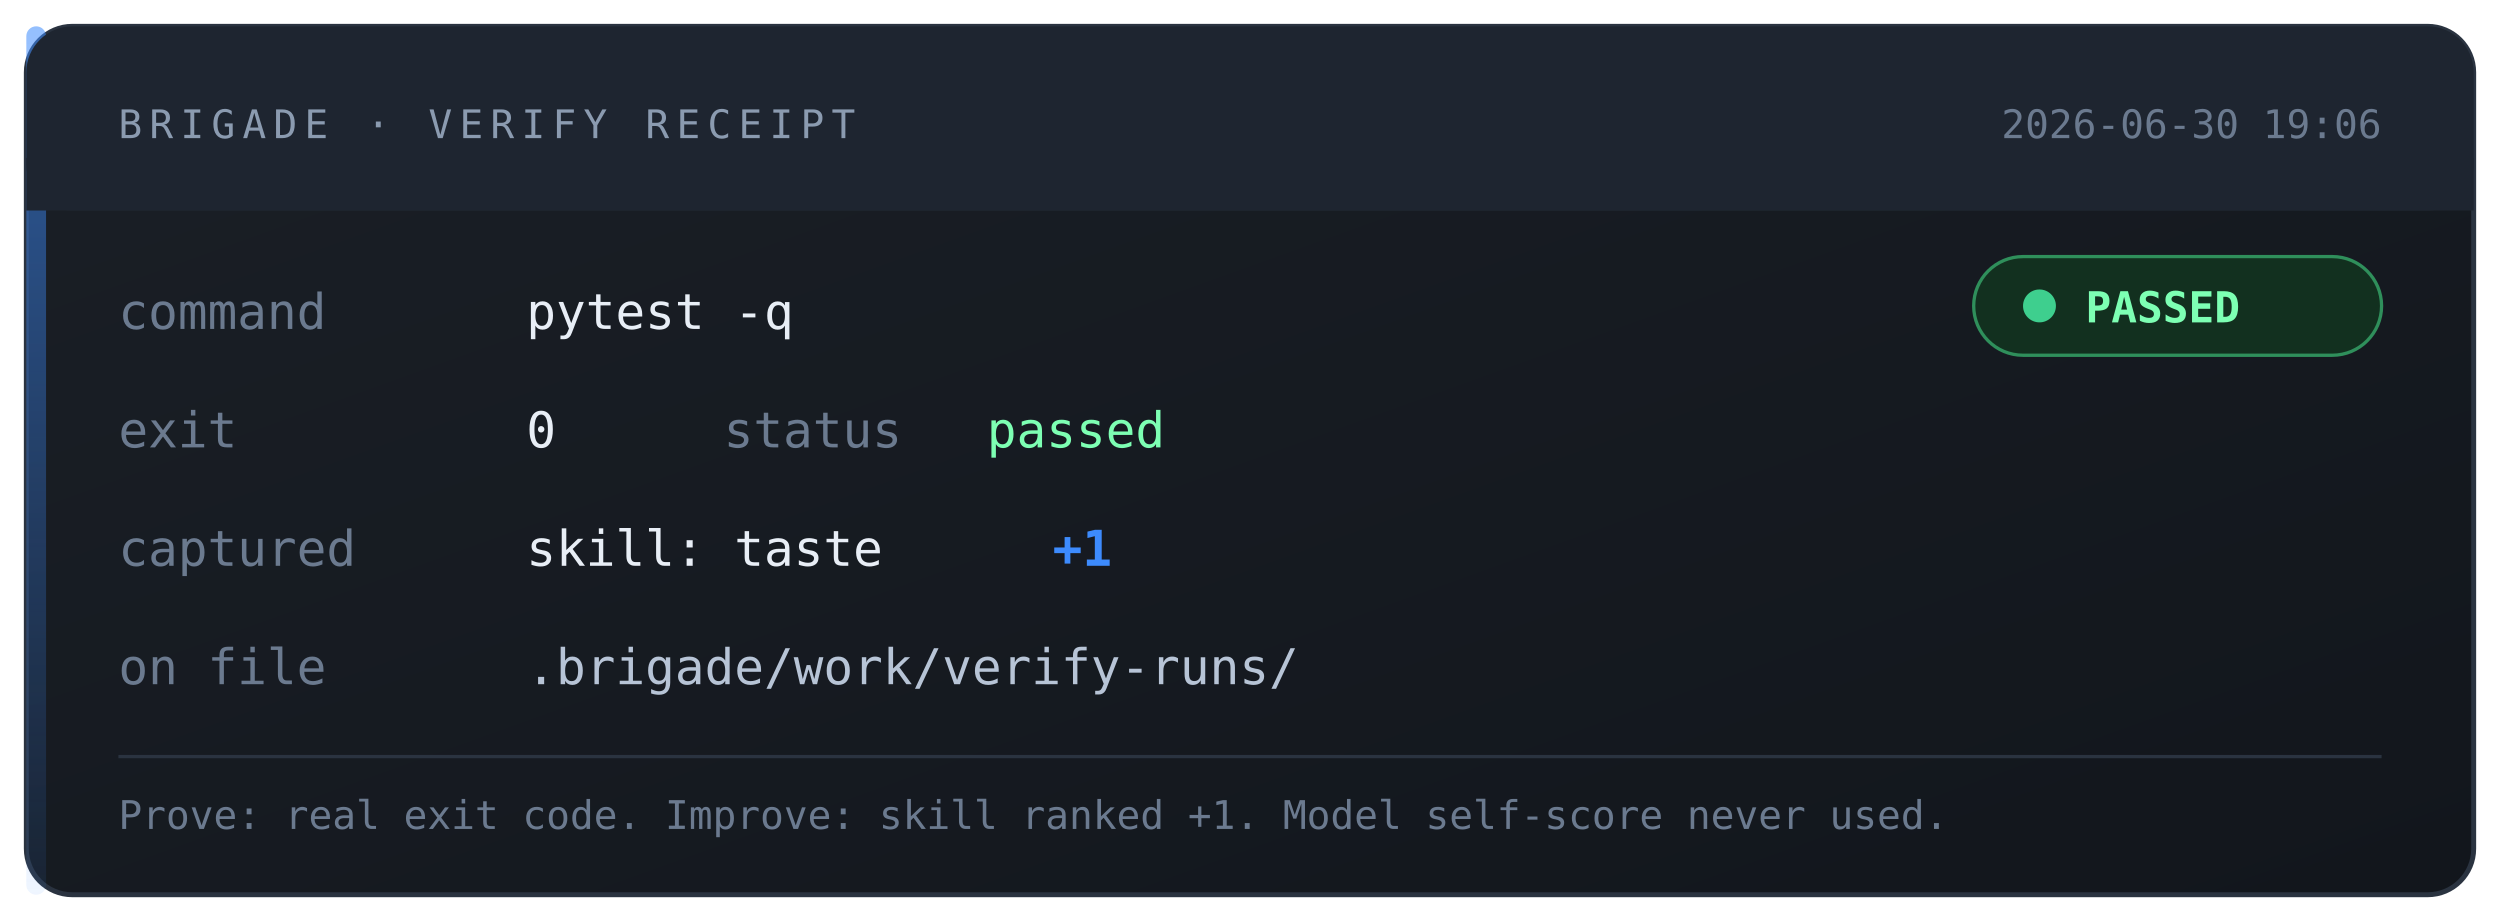
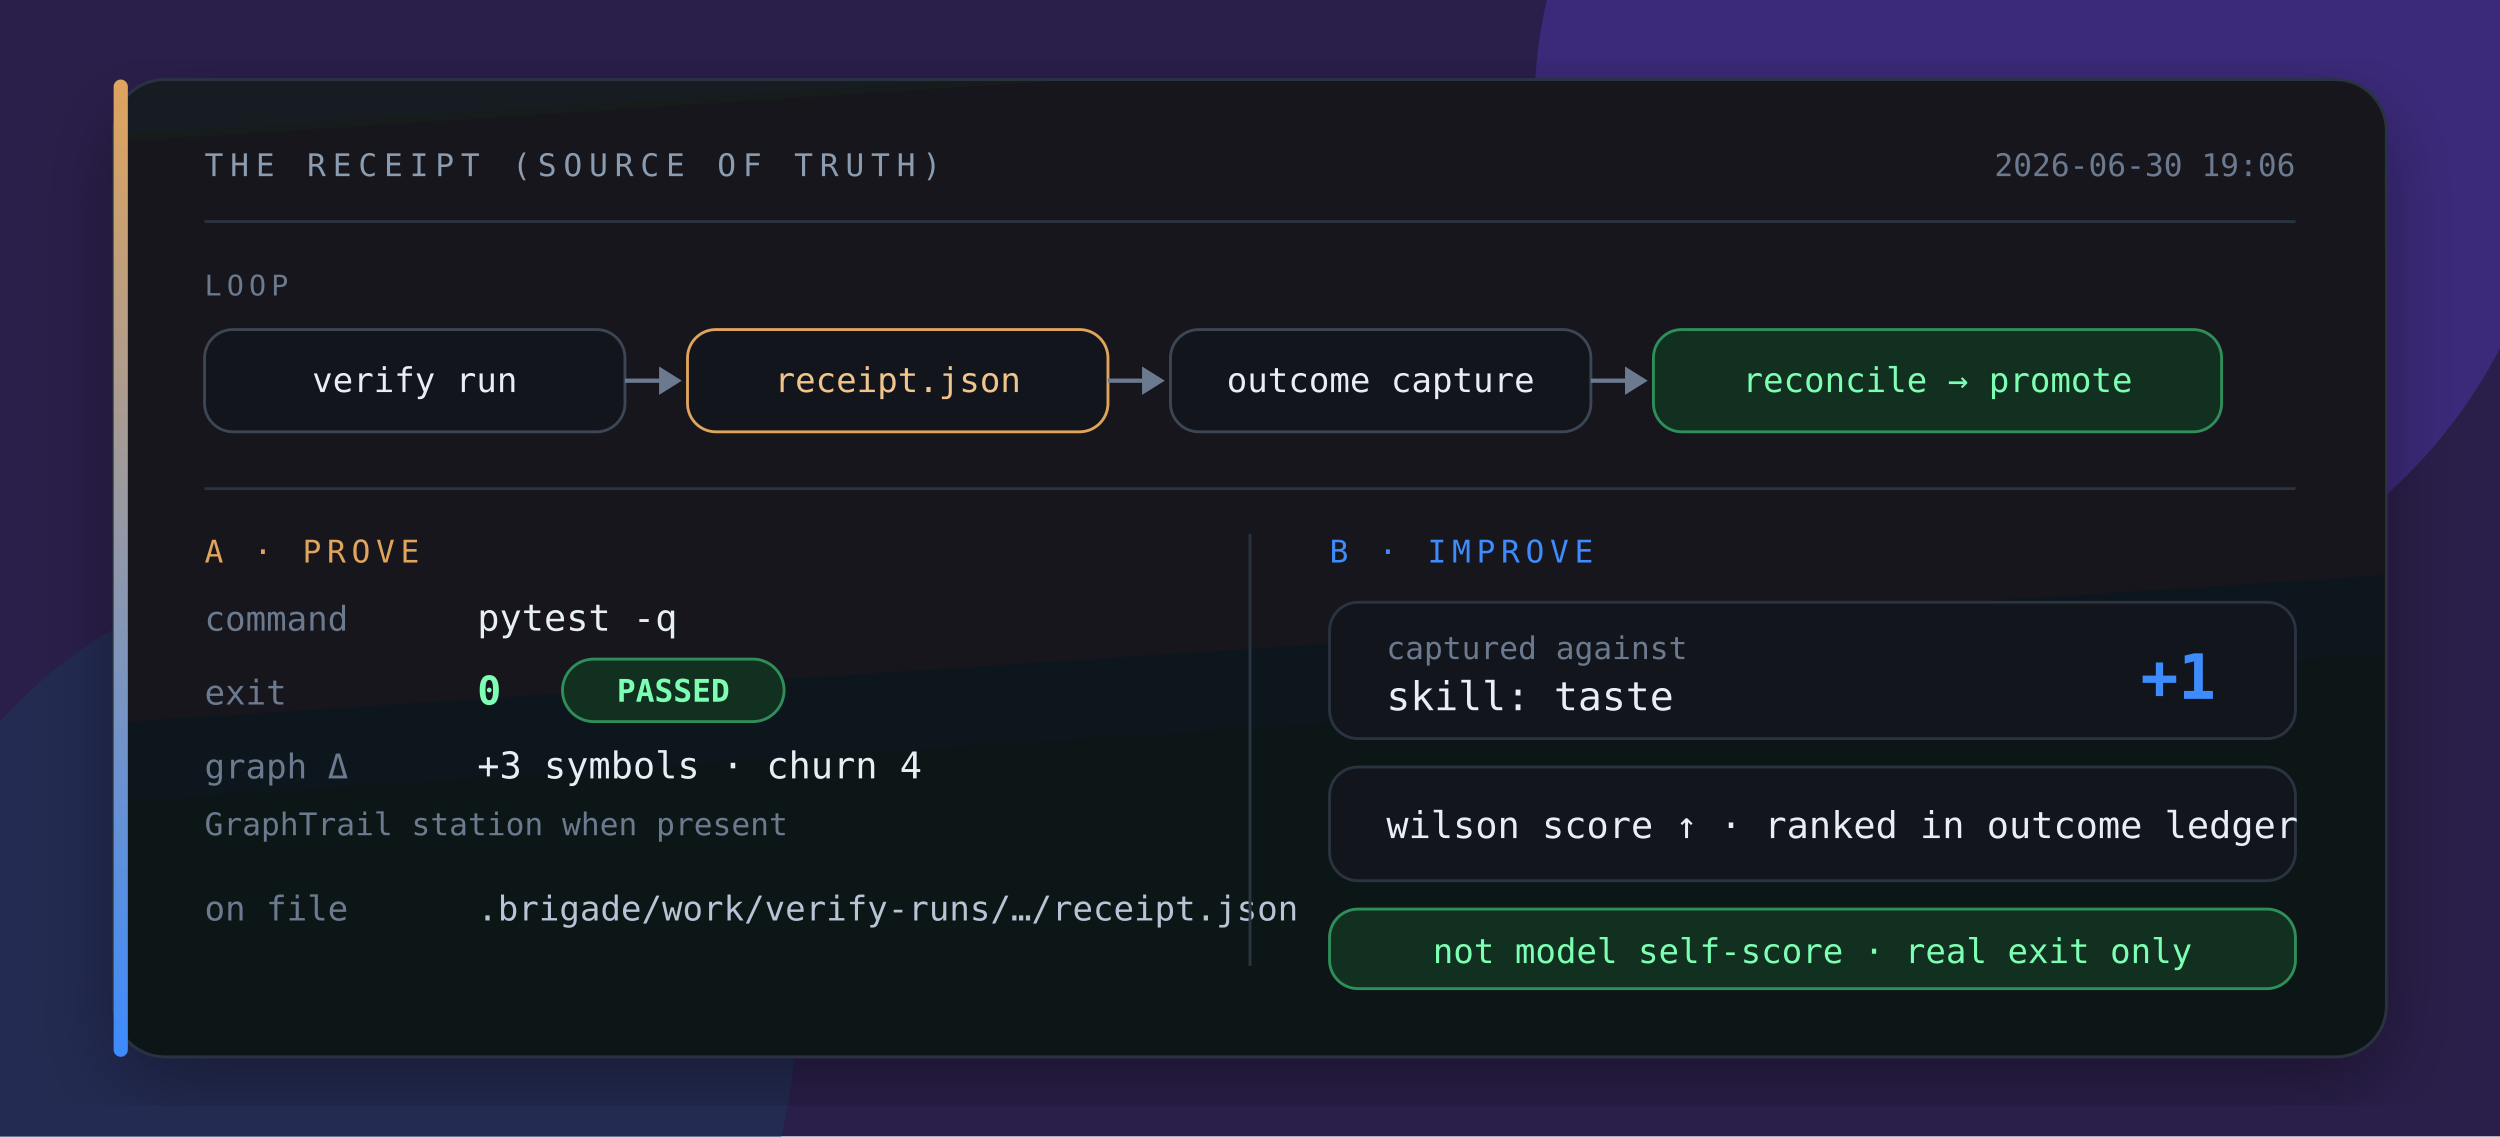
- <svg xmlns="http://www.w3.org/2000/svg" width="760" height="280" viewBox="0 0 760 280" role="img" aria-labelledby="title desc">
+ <svg xmlns="http://www.w3.org/2000/svg" width="880" height="400" viewBox="0 0 880 400" role="img" aria-labelledby="title desc">
  <defs>
-     <linearGradient id="bg" x1="0" y1="0" x2="1" y2="1">
-       <stop offset="0%" stop-color="#1a1f26" />
-       <stop offset="100%" stop-color="#12161c" />
+     <linearGradient id="card" x1="0" y1="0" x2="0.15" y2="1">
+       <stop offset="0%" stop-color="#161a20" />
+       <stop offset="100%" stop-color="#0f1217" />
    </linearGradient>
-     <linearGradient id="edge" x1="0" y1="0" x2="0" y2="1">
-       <stop offset="0%" stop-color="#3d8bfd" stop-opacity="0.55" />
-       <stop offset="100%" stop-color="#3d8bfd" stop-opacity="0.08" />
+     <linearGradient id="rail" x1="0" y1="0" x2="0" y2="1">
+       <stop offset="0%" stop-color="#e0a45c" />
+       <stop offset="100%" stop-color="#3d8bfd" />
    </linearGradient>
+     <filter id="soft" x="-5%" y="-5%" width="110%" height="110%">
+       <feDropShadow dx="0" dy="10" stdDeviation="14" flood-color="#000" flood-opacity="0.35" />
+     </filter>
  </defs>
-   <rect x="8" y="8" width="744" height="264" rx="14" fill="url(#bg)" stroke="#2a3340" stroke-width="1.5" />
-   <rect x="8" y="8" width="6" height="264" rx="3" fill="url(#edge)" />
-   <rect x="8" y="8" width="744" height="56" rx="14" fill="#1e2530" />
-   <rect x="8" y="48" width="744" height="16" fill="#1e2530" />
-   <text x="36" y="42" fill="#8b9bb0" font-family="ui-monospace, SFMono-Regular, Menlo, Consolas, monospace" font-size="12" letter-spacing="2.2">BRIGADE · VERIFY RECEIPT</text>
-   <text x="724" y="42" text-anchor="end" fill="#6b7a8f" font-family="ui-monospace, SFMono-Regular, Menlo, Consolas, monospace" font-size="12">2026-06-30 19:06</text>
-   <rect x="600" y="78" width="124" height="30" rx="15" fill="#12301f" stroke="#2f8f5b" stroke-width="1" />
-   <circle cx="620" cy="93" r="5" fill="#3ecf8e" />
-   <text x="634" y="98" fill="#7dffb3" font-family="ui-monospace, SFMono-Regular, Menlo, Consolas, monospace" font-size="13" font-weight="700">PASSED</text>
-   <g font-family="ui-monospace, SFMono-Regular, Menlo, Consolas, monospace" font-size="15">
-     <text x="36" y="100" fill="#6b7a8f">command</text>
-     <text x="160" y="100" fill="#e8eef6">pytest -q</text>
-     <text x="36" y="136" fill="#6b7a8f">exit</text>
-     <text x="160" y="136" fill="#e8eef6">0</text>
-     <text x="220" y="136" fill="#6b7a8f">status</text>
-     <text x="300" y="136" fill="#7dffb3">passed</text>
-     <text x="36" y="172" fill="#6b7a8f">captured</text>
-     <text x="160" y="172" fill="#e8eef6">skill: taste</text>
-     <text x="320" y="172" fill="#3d8bfd" font-weight="700">+1</text>
-     <text x="36" y="208" fill="#6b7a8f">on file</text>
-     <text x="160" y="208" fill="#b7c4d6">.brigade/work/verify-runs/</text>
+   <rect width="880" height="400" fill="#2a1f4a" />
+   <circle cx="720" cy="40" r="180" fill="#5b3fd4" opacity="0.35" />
+   <circle cx="120" cy="360" r="160" fill="#1a3a5c" opacity="0.45" />
+   <rect x="40" y="28" width="800" height="344" rx="18" fill="url(#card)" stroke="#2a3340" stroke-width="1" filter="url(#soft)" />
+   <rect x="40" y="28" width="5" height="344" rx="2.5" fill="url(#rail)" />
+   <text x="72" y="62" fill="#8b9bb0" font-family="ui-monospace, SFMono-Regular, Menlo, Consolas, monospace" font-size="11" letter-spacing="2.4">THE RECEIPT (SOURCE OF TRUTH)</text>
+   <text x="808" y="62" text-anchor="end" fill="#6b7a8f" font-family="ui-monospace, SFMono-Regular, Menlo, Consolas, monospace" font-size="11">2026-06-30 19:06</text>
+   <line x1="72" y1="78" x2="808" y2="78" stroke="#2a3340" stroke-width="1" />
+   <text x="72" y="104" fill="#6b7a8f" font-family="ui-monospace, SFMono-Regular, Menlo, Consolas, monospace" font-size="10" letter-spacing="1.8">LOOP</text>
+   <g font-family="ui-monospace, SFMono-Regular, Menlo, Consolas, monospace" font-size="12">
+     <rect x="72" y="116" width="148" height="36" rx="10" fill="#12161c" stroke="#3d4654" />
+     <text x="146" y="138" text-anchor="middle" fill="#e8eef6">verify run</text>
+     <path d="M220 134 H236" stroke="#6b7a8f" stroke-width="1.5" />
+     <path d="M232 129 L240 134 L232 139" fill="#6b7a8f" />
+     <rect x="242" y="116" width="148" height="36" rx="10" fill="#12161c" stroke="#e0a45c" />
+     <text x="316" y="138" text-anchor="middle" fill="#f0c48a">receipt.json</text>
+     <path d="M390 134 H406" stroke="#6b7a8f" stroke-width="1.5" />
+     <path d="M402 129 L410 134 L402 139" fill="#6b7a8f" />
+     <rect x="412" y="116" width="148" height="36" rx="10" fill="#12161c" stroke="#3d4654" />
+     <text x="486" y="138" text-anchor="middle" fill="#e8eef6">outcome capture</text>
+     <path d="M560 134 H576" stroke="#6b7a8f" stroke-width="1.5" />
+     <path d="M572 129 L580 134 L572 139" fill="#6b7a8f" />
+     <rect x="582" y="116" width="200" height="36" rx="10" fill="#12301f" stroke="#2f8f5b" />
+     <text x="682" y="138" text-anchor="middle" fill="#7dffb3">reconcile → promote</text>
  </g>
-   <line x1="36" y1="230" x2="724" y2="230" stroke="#2a3340" stroke-width="1" />
-   <text x="36" y="252" fill="#6b7a8f" font-family="ui-monospace, SFMono-Regular, Menlo, Consolas, monospace" font-size="12">Prove: real exit code. Improve: skill ranked +1. Model self-score never used.</text>
+   <line x1="72" y1="172" x2="808" y2="172" stroke="#2a3340" stroke-width="1" />
+   <text x="72" y="198" fill="#e0a45c" font-family="ui-monospace, SFMono-Regular, Menlo, Consolas, monospace" font-size="11" letter-spacing="2">A · PROVE</text>
+   <text x="72" y="222" fill="#6b7a8f" font-family="ui-monospace, SFMono-Regular, Menlo, Consolas, monospace" font-size="12">command</text>
+   <text x="168" y="222" fill="#e8eef6" font-family="ui-monospace, SFMono-Regular, Menlo, Consolas, monospace" font-size="13">pytest -q</text>
+   <text x="72" y="248" fill="#6b7a8f" font-family="ui-monospace, SFMono-Regular, Menlo, Consolas, monospace" font-size="12">exit</text>
+   <text x="168" y="248" fill="#7dffb3" font-family="ui-monospace, SFMono-Regular, Menlo, Consolas, monospace" font-size="14" font-weight="700">0</text>
+   <rect x="198" y="232" width="78" height="22" rx="11" fill="#12301f" stroke="#2f8f5b" />
+   <text x="237" y="247" text-anchor="middle" fill="#7dffb3" font-family="ui-monospace, SFMono-Regular, Menlo, Consolas, monospace" font-size="11" font-weight="700">PASSED</text>
+   <text x="72" y="274" fill="#6b7a8f" font-family="ui-monospace, SFMono-Regular, Menlo, Consolas, monospace" font-size="12">graph Δ</text>
+   <text x="168" y="274" fill="#e8eef6" font-family="ui-monospace, SFMono-Regular, Menlo, Consolas, monospace" font-size="13">+3 symbols · churn 4</text>
+   <text x="72" y="294" fill="#6b7a8f" font-family="ui-monospace, SFMono-Regular, Menlo, Consolas, monospace" font-size="11">GraphTrail station when present</text>
+   <text x="72" y="324" fill="#6b7a8f" font-family="ui-monospace, SFMono-Regular, Menlo, Consolas, monospace" font-size="12">on file</text>
+   <text x="168" y="324" fill="#b7c4d6" font-family="ui-monospace, SFMono-Regular, Menlo, Consolas, monospace" font-size="12">.brigade/work/verify-runs/…/receipt.json</text>
+   <line x1="440" y1="188" x2="440" y2="340" stroke="#2a3340" stroke-width="1" />
+   <text x="468" y="198" fill="#3d8bfd" font-family="ui-monospace, SFMono-Regular, Menlo, Consolas, monospace" font-size="11" letter-spacing="2">B · IMPROVE</text>
+   <rect x="468" y="212" width="340" height="48" rx="10" fill="#12161c" stroke="#2a3340" />
+   <text x="488" y="232" fill="#6b7a8f" font-family="ui-monospace, SFMono-Regular, Menlo, Consolas, monospace" font-size="11">captured against</text>
+   <text x="488" y="250" fill="#e8eef6" font-family="ui-monospace, SFMono-Regular, Menlo, Consolas, monospace" font-size="14">skill: taste</text>
+   <text x="780" y="246" text-anchor="end" fill="#3d8bfd" font-family="ui-monospace, SFMono-Regular, Menlo, Consolas, monospace" font-size="22" font-weight="700">+1</text>
+   <rect x="468" y="270" width="340" height="40" rx="10" fill="#12161c" stroke="#2a3340" />
+   <text x="488" y="295" fill="#e8eef6" font-family="ui-monospace, SFMono-Regular, Menlo, Consolas, monospace" font-size="13">wilson score ↑ · ranked in outcome ledger</text>
+   <rect x="468" y="320" width="340" height="28" rx="10" fill="#12301f" stroke="#2f8f5b" />
+   <text x="638" y="339" text-anchor="middle" fill="#7dffb3" font-family="ui-monospace, SFMono-Regular, Menlo, Consolas, monospace" font-size="12">not model self-score · real exit only</text>
</svg>
